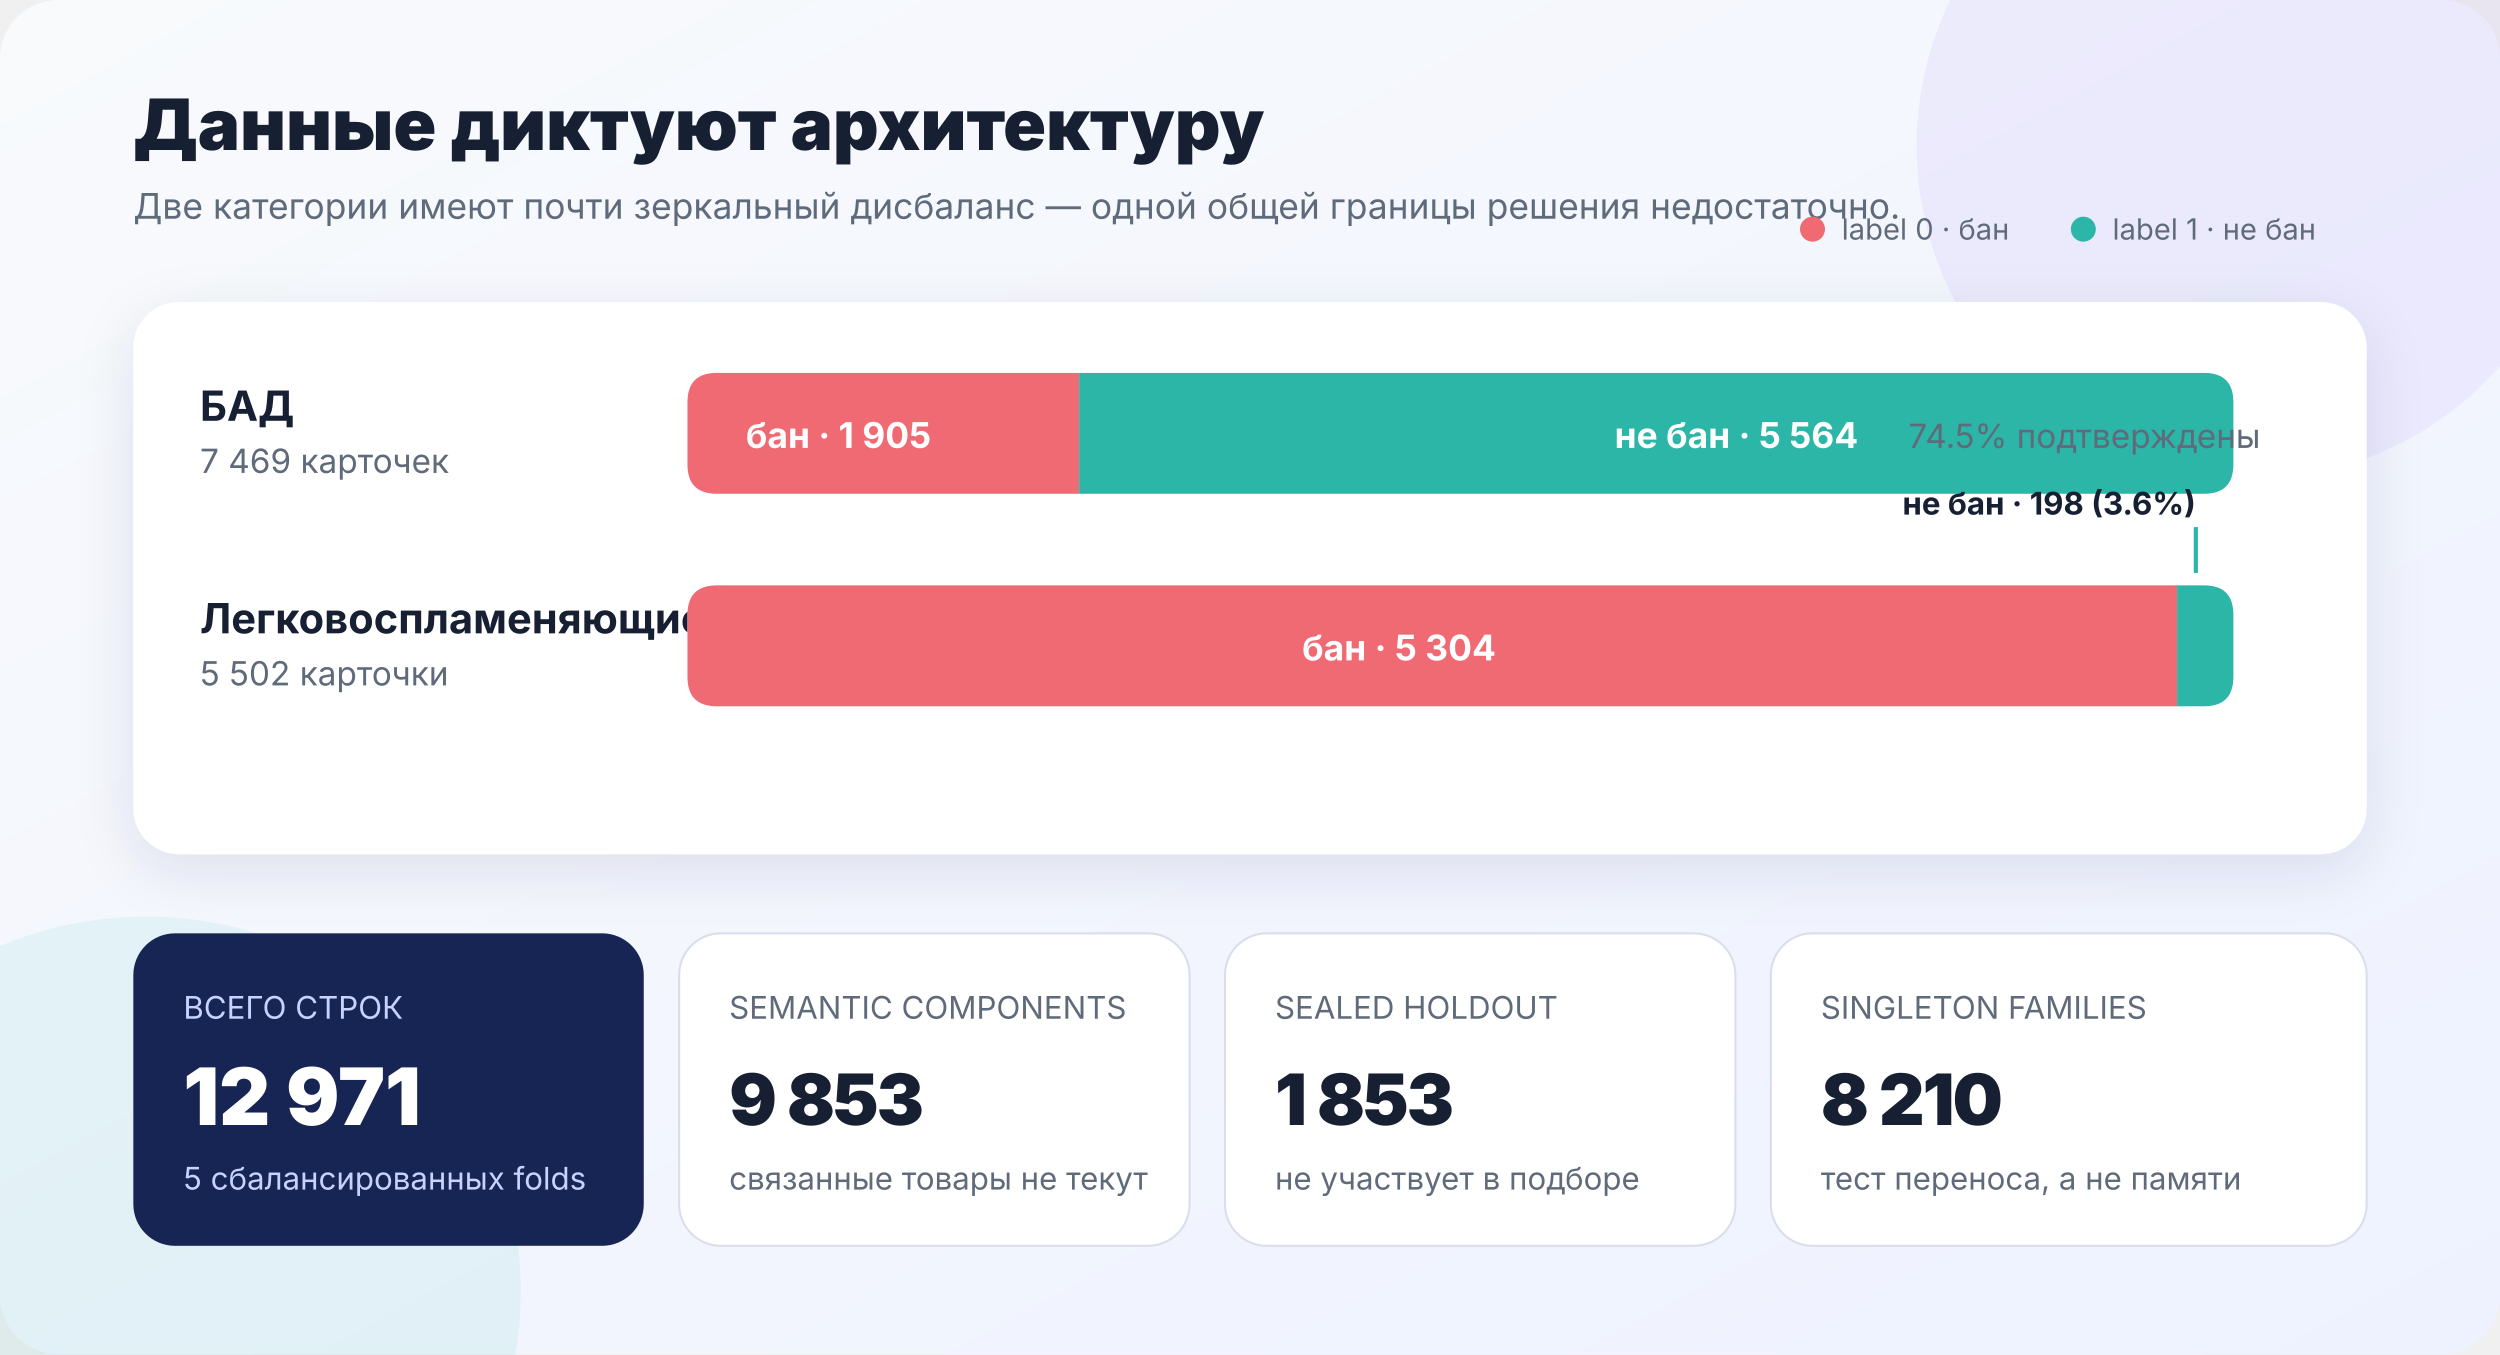
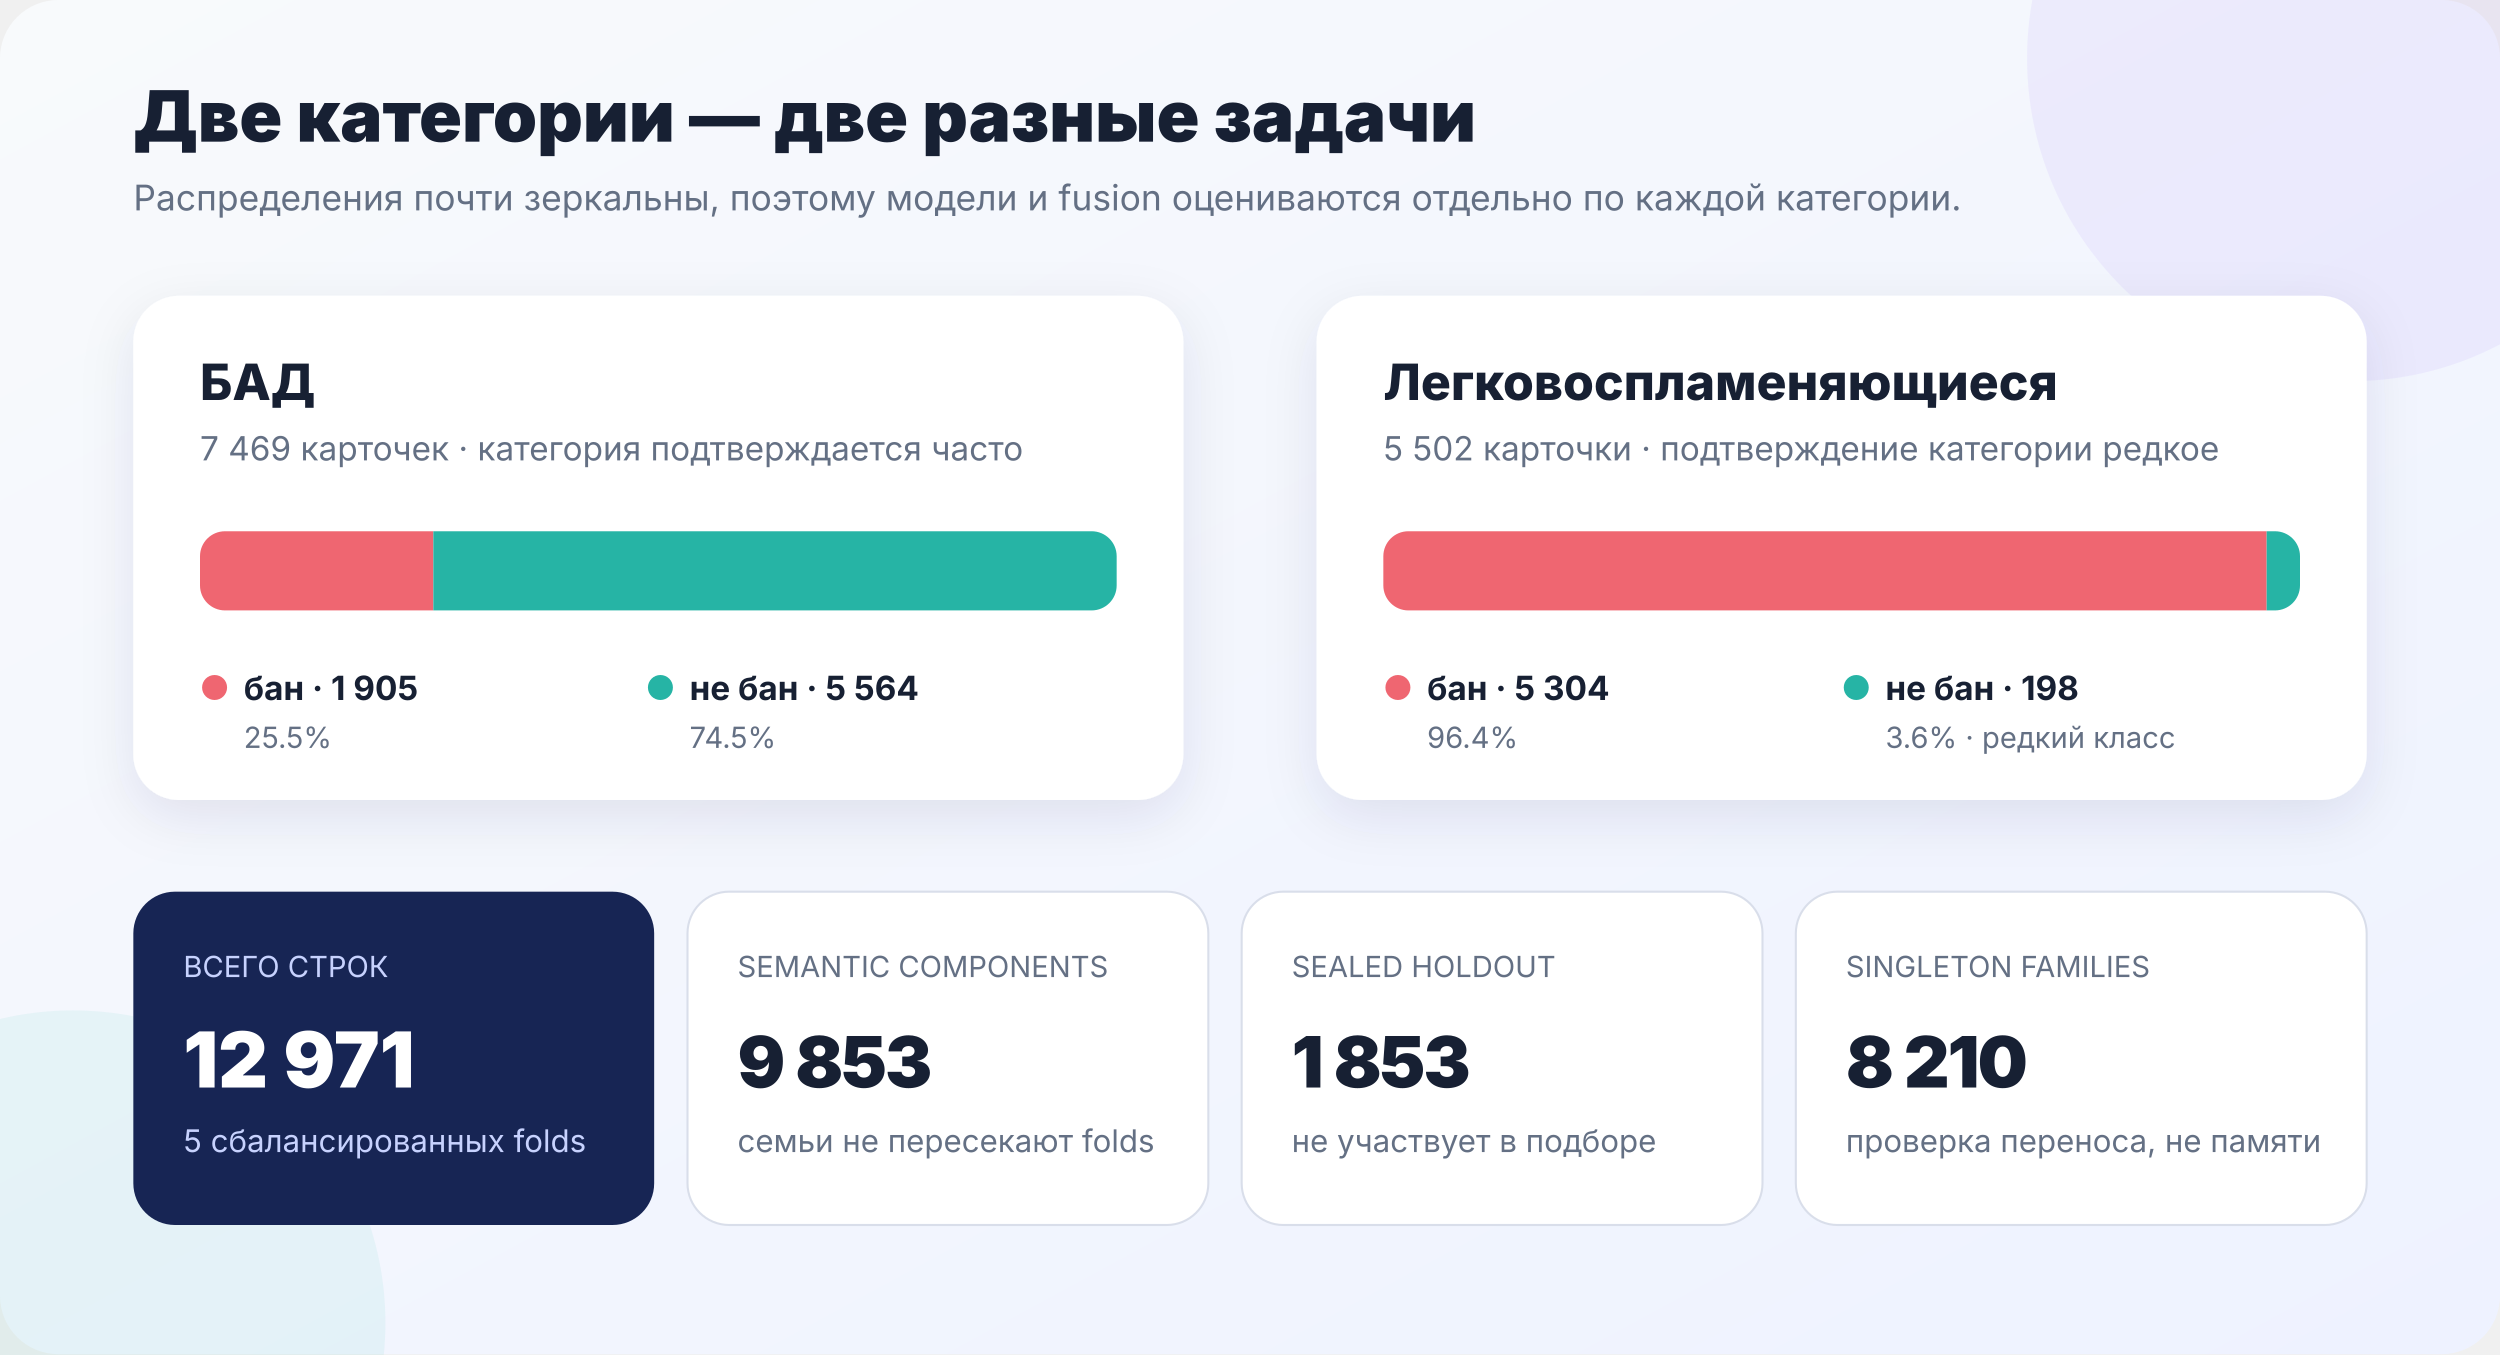
<svg xmlns="http://www.w3.org/2000/svg" width="1200" height="650" viewBox="0 0 1200 650" role="img" aria-labelledby="title desc">
  <defs>
-     <linearGradient id="bg" x1="0" y1="0" x2="1" y2="1">
+     <linearGradient id="background" x1="0" y1="0" x2="1" y2="1">
      <stop offset="0" stop-color="#f8fafc" />
      <stop offset="1" stop-color="#eef2ff" />
    </linearGradient>
-     <filter id="shadow" x="-10%" y="-10%" width="120%" height="130%">
-       <feDropShadow dx="0" dy="8" stdDeviation="14" flood-color="#172554" flood-opacity="0.10" />
+     <filter id="shadow" x="-15%" y="-15%" width="130%" height="140%">
+       <feDropShadow dx="0" dy="8" stdDeviation="13" flood-color="#172554" flood-opacity="0.09" />
    </filter>
+     <clipPath id="bad-bar">
+       <rect x="96" y="255" width="440" height="38" rx="12" />
+     </clipPath>
+     <clipPath id="fire-bar">
+       <rect x="664" y="255" width="440" height="38" rx="12" />
+     </clipPath>
    <style>
      .text { font-family: Inter, ui-sans-serif, system-ui, -apple-system, BlinkMacSystemFont, "Segoe UI", sans-serif; fill: #172033; }
-       .muted { fill: #5f6b7a; }
-       .small { font-size: 16px; }
-       .label { font-size: 20px; font-weight: 700; }
-       .value { font-size: 31px; font-weight: 800; letter-spacing: -0.5px; }
+       .muted { fill: #647084; }
+       .category { font-size: 24px; font-weight: 800; }
      .stat { font-size: 34px; font-weight: 850; letter-spacing: -1px; }
-       @media (prefers-color-scheme: dark) {
-         .text { fill: #e5e7eb; }
-         .muted { fill: #aab4c3; }
-       }
+       @media (prefers-color-scheme: dark) { .text { fill: #e5e7eb; } .muted { fill: #aab4c3; } }
    </style>
  </defs>
-   <rect width="1200" height="650" rx="28" fill="url(#bg)" />
-   <circle cx="1080" cy="70" r="160" fill="#8b5cf6" opacity="0.08" />
-   <circle cx="70" cy="620" r="180" fill="#14b8a6" opacity="0.08" />
-   <text class="text" x="64" y="72" font-size="34" font-weight="850">Данные диктуют архитектуру</text>
-   <text class="text muted" x="64" y="105" font-size="17">Две категории имеют почти зеркальный дисбаланс — одной общей границы решения недостаточно.</text>
+   <rect width="1200" height="650" rx="28" fill="url(#background)" />
+   <circle cx="1128" cy="28" r="155" fill="#8b5cf6" opacity="0.08" />
+   <circle cx="35" cy="635" r="150" fill="#14b8a6" opacity="0.07" />
+   <text class="text" x="64" y="68" font-size="34" font-weight="850">Две категории — две разные задачи</text>
+   <text class="text muted" x="64" y="101" font-size="17">Распределения почти зеркальны, поэтому модели и fusion оцениваются отдельно по каждой категории.</text>
  <g filter="url(#shadow)">
-     <rect x="64" y="145" width="1072" height="265" rx="22" fill="#ffffff" />
+     <rect x="64" y="142" width="504" height="242" rx="22" fill="#ffffff" />
+     <rect x="632" y="142" width="504" height="242" rx="22" fill="#ffffff" />
  </g>
-   <text class="text label" x="96" y="202">БАД</text>
-   <text class="text muted small" x="96" y="227">7 469 карточек</text>
-   <rect x="330" y="179" width="742" height="58" rx="14" fill="#e9edf3" />
-   <path d="M344 179 H518 V237 H344 Q330 237 330 223 V193 Q330 179 344 179Z" fill="#ef6a73" />
-   <path d="M518 179 H1058 Q1072 179 1072 193 V223 Q1072 237 1058 237 H518Z" fill="#2bb6a8" />
-   <text x="358" y="215" font-family="Inter,system-ui,sans-serif" font-size="17" font-weight="750" fill="#ffffff">бан · 1 905</text>
-   <text x="775" y="215" font-family="Inter,system-ui,sans-serif" font-size="17" font-weight="750" fill="#ffffff">не бан · 5 564</text>
-   <text class="text muted small" x="1085" y="215" text-anchor="end">74.5% подтверждены</text>
-   <text class="text label" x="96" y="304">Легковоспламеняющиеся</text>
-   <text class="text muted small" x="96" y="329">5 502 карточки</text>
-   <rect x="330" y="281" width="742" height="58" rx="14" fill="#e9edf3" />
-   <path d="M344 281 H1045 V339 H344 Q330 339 330 325 V295 Q330 281 344 281Z" fill="#ef6a73" />
-   <path d="M1045 281 H1058 Q1072 281 1072 295 V325 Q1072 339 1058 339 H1045Z" fill="#2bb6a8" />
-   <text x="625" y="317" font-family="Inter,system-ui,sans-serif" font-size="17" font-weight="750" fill="#ffffff">бан · 5 304</text>
-   <line x1="1054" y1="275" x2="1054" y2="253" stroke="#2bb6a8" stroke-width="2" />
-   <text class="text" x="1054" y="247" font-size="15" font-weight="750" text-anchor="end">не бан · 198 (3.6%)</text>
+   <text class="text category" x="96" y="192">БАД</text>
+   <text class="text muted" x="96" y="221" font-size="16">7 469 карточек · категория подтверждается часто</text>
+   <g clip-path="url(#bad-bar)">
+     <rect x="96" y="255" width="112" height="38" fill="#ef6671" />
+     <rect x="208" y="255" width="328" height="38" fill="#26b4a5" />
+   </g>
+   <circle cx="103" cy="330" r="6" fill="#ef6671" />
+   <text class="text" x="117" y="336" font-size="16" font-weight="750">бан · 1 905</text>
+   <text class="text muted" x="117" y="359" font-size="14">25.5%</text>
+   <circle cx="317" cy="330" r="6" fill="#26b4a5" />
+   <text class="text" x="331" y="336" font-size="16" font-weight="750">не бан · 5 564</text>
+   <text class="text muted" x="331" y="359" font-size="14">74.5%</text>
+   <text class="text category" x="664" y="192">Легковоспламеняющиеся</text>
+   <text class="text muted" x="664" y="221" font-size="16">5 502 карточки · подтверждение категории редкое</text>
+   <g clip-path="url(#fire-bar)">
+     <rect x="664" y="255" width="424" height="38" fill="#ef6671" />
+     <rect x="1088" y="255" width="16" height="38" fill="#26b4a5" />
+   </g>
+   <circle cx="671" cy="330" r="6" fill="#ef6671" />
+   <text class="text" x="685" y="336" font-size="16" font-weight="750">бан · 5 304</text>
+   <text class="text muted" x="685" y="359" font-size="14">96.4%</text>
+   <circle cx="891" cy="330" r="6" fill="#26b4a5" />
+   <text class="text" x="905" y="336" font-size="16" font-weight="750">не бан · 198</text>
+   <text class="text muted" x="905" y="359" font-size="14">3.6% · редкий класс</text>
  <g>
-     <rect x="64" y="448" width="245" height="150" rx="20" fill="#172554" />
-     <text x="88" y="489" font-family="Inter,system-ui,sans-serif" font-size="15" fill="#c7d2fe">ВСЕГО СТРОК</text>
-     <text x="88" y="540" font-family="Inter,system-ui,sans-serif" font-size="38" font-weight="850" fill="#ffffff">12 971</text>
-     <text x="88" y="571" font-family="Inter,system-ui,sans-serif" font-size="15" fill="#c7d2fe">5 сбалансированных folds</text>
+     <rect x="64" y="428" width="250" height="160" rx="20" fill="#172554" />
+     <text x="88" y="469" font-family="Inter,system-ui,sans-serif" font-size="14" fill="#c7d2fe">ВСЕГО СТРОК</text>
+     <text x="88" y="522" font-family="Inter,system-ui,sans-serif" font-size="37" font-weight="850" fill="#ffffff">12 971</text>
+     <text x="88" y="553" font-family="Inter,system-ui,sans-serif" font-size="15" fill="#c7d2fe">5 сбалансированных folds</text>
  </g>
  <g>
-     <rect x="326" y="448" width="245" height="150" rx="20" fill="#ffffff" stroke="#d9deea" />
-     <text class="text muted" x="350" y="489" font-size="15">SEMANTIC COMPONENTS</text>
-     <text class="text stat" x="350" y="540">9 853</text>
-     <text class="text muted" x="350" y="571" font-size="15">связанные товары не текут</text>
+     <rect x="330" y="428" width="250" height="160" rx="20" fill="#ffffff" stroke="#d9deea" />
+     <text class="text muted" x="354" y="469" font-size="14">SEMANTIC COMPONENTS</text>
+     <text class="text stat" x="354" y="522">9 853</text>
+     <text class="text muted" x="354" y="553" font-size="15">семьи не пересекают folds</text>
  </g>
  <g>
-     <rect x="588" y="448" width="245" height="150" rx="20" fill="#ffffff" stroke="#d9deea" />
-     <text class="text muted" x="612" y="489" font-size="15">SEALED HOLDOUT</text>
-     <text class="text stat" x="612" y="540">1 853</text>
-     <text class="text muted" x="612" y="571" font-size="15">не участвует в подборе</text>
+     <rect x="596" y="428" width="250" height="160" rx="20" fill="#ffffff" stroke="#d9deea" />
+     <text class="text muted" x="620" y="469" font-size="14">SEALED HOLDOUT</text>
+     <text class="text stat" x="620" y="522">1 853</text>
+     <text class="text muted" x="620" y="553" font-size="15">не участвует в подборе</text>
  </g>
  <g>
-     <rect x="850" y="448" width="286" height="150" rx="20" fill="#ffffff" stroke="#d9deea" />
-     <text class="text muted" x="874" y="489" font-size="15">SINGLETON FAMILIES</text>
-     <text class="text stat" x="874" y="540">8 210</text>
-     <text class="text muted" x="874" y="571" font-size="15">тест переноса, а не памяти</text>
-   </g>
-   <g transform="translate(870 110)">
-     <circle cx="0" cy="0" r="6" fill="#ef6a73" />
-     <text class="text muted" x="14" y="5" font-size="14">label 0 · бан</text>
-     <circle cx="130" cy="0" r="6" fill="#2bb6a8" />
-     <text class="text muted" x="144" y="5" font-size="14">label 1 · не бан</text>
+     <rect x="862" y="428" width="274" height="160" rx="20" fill="#ffffff" stroke="#d9deea" />
+     <text class="text muted" x="886" y="469" font-size="14">SINGLETON FAMILIES</text>
+     <text class="text stat" x="886" y="522">8 210</text>
+     <text class="text muted" x="886" y="553" font-size="15">проверка переноса, не памяти</text>
  </g>
</svg>
